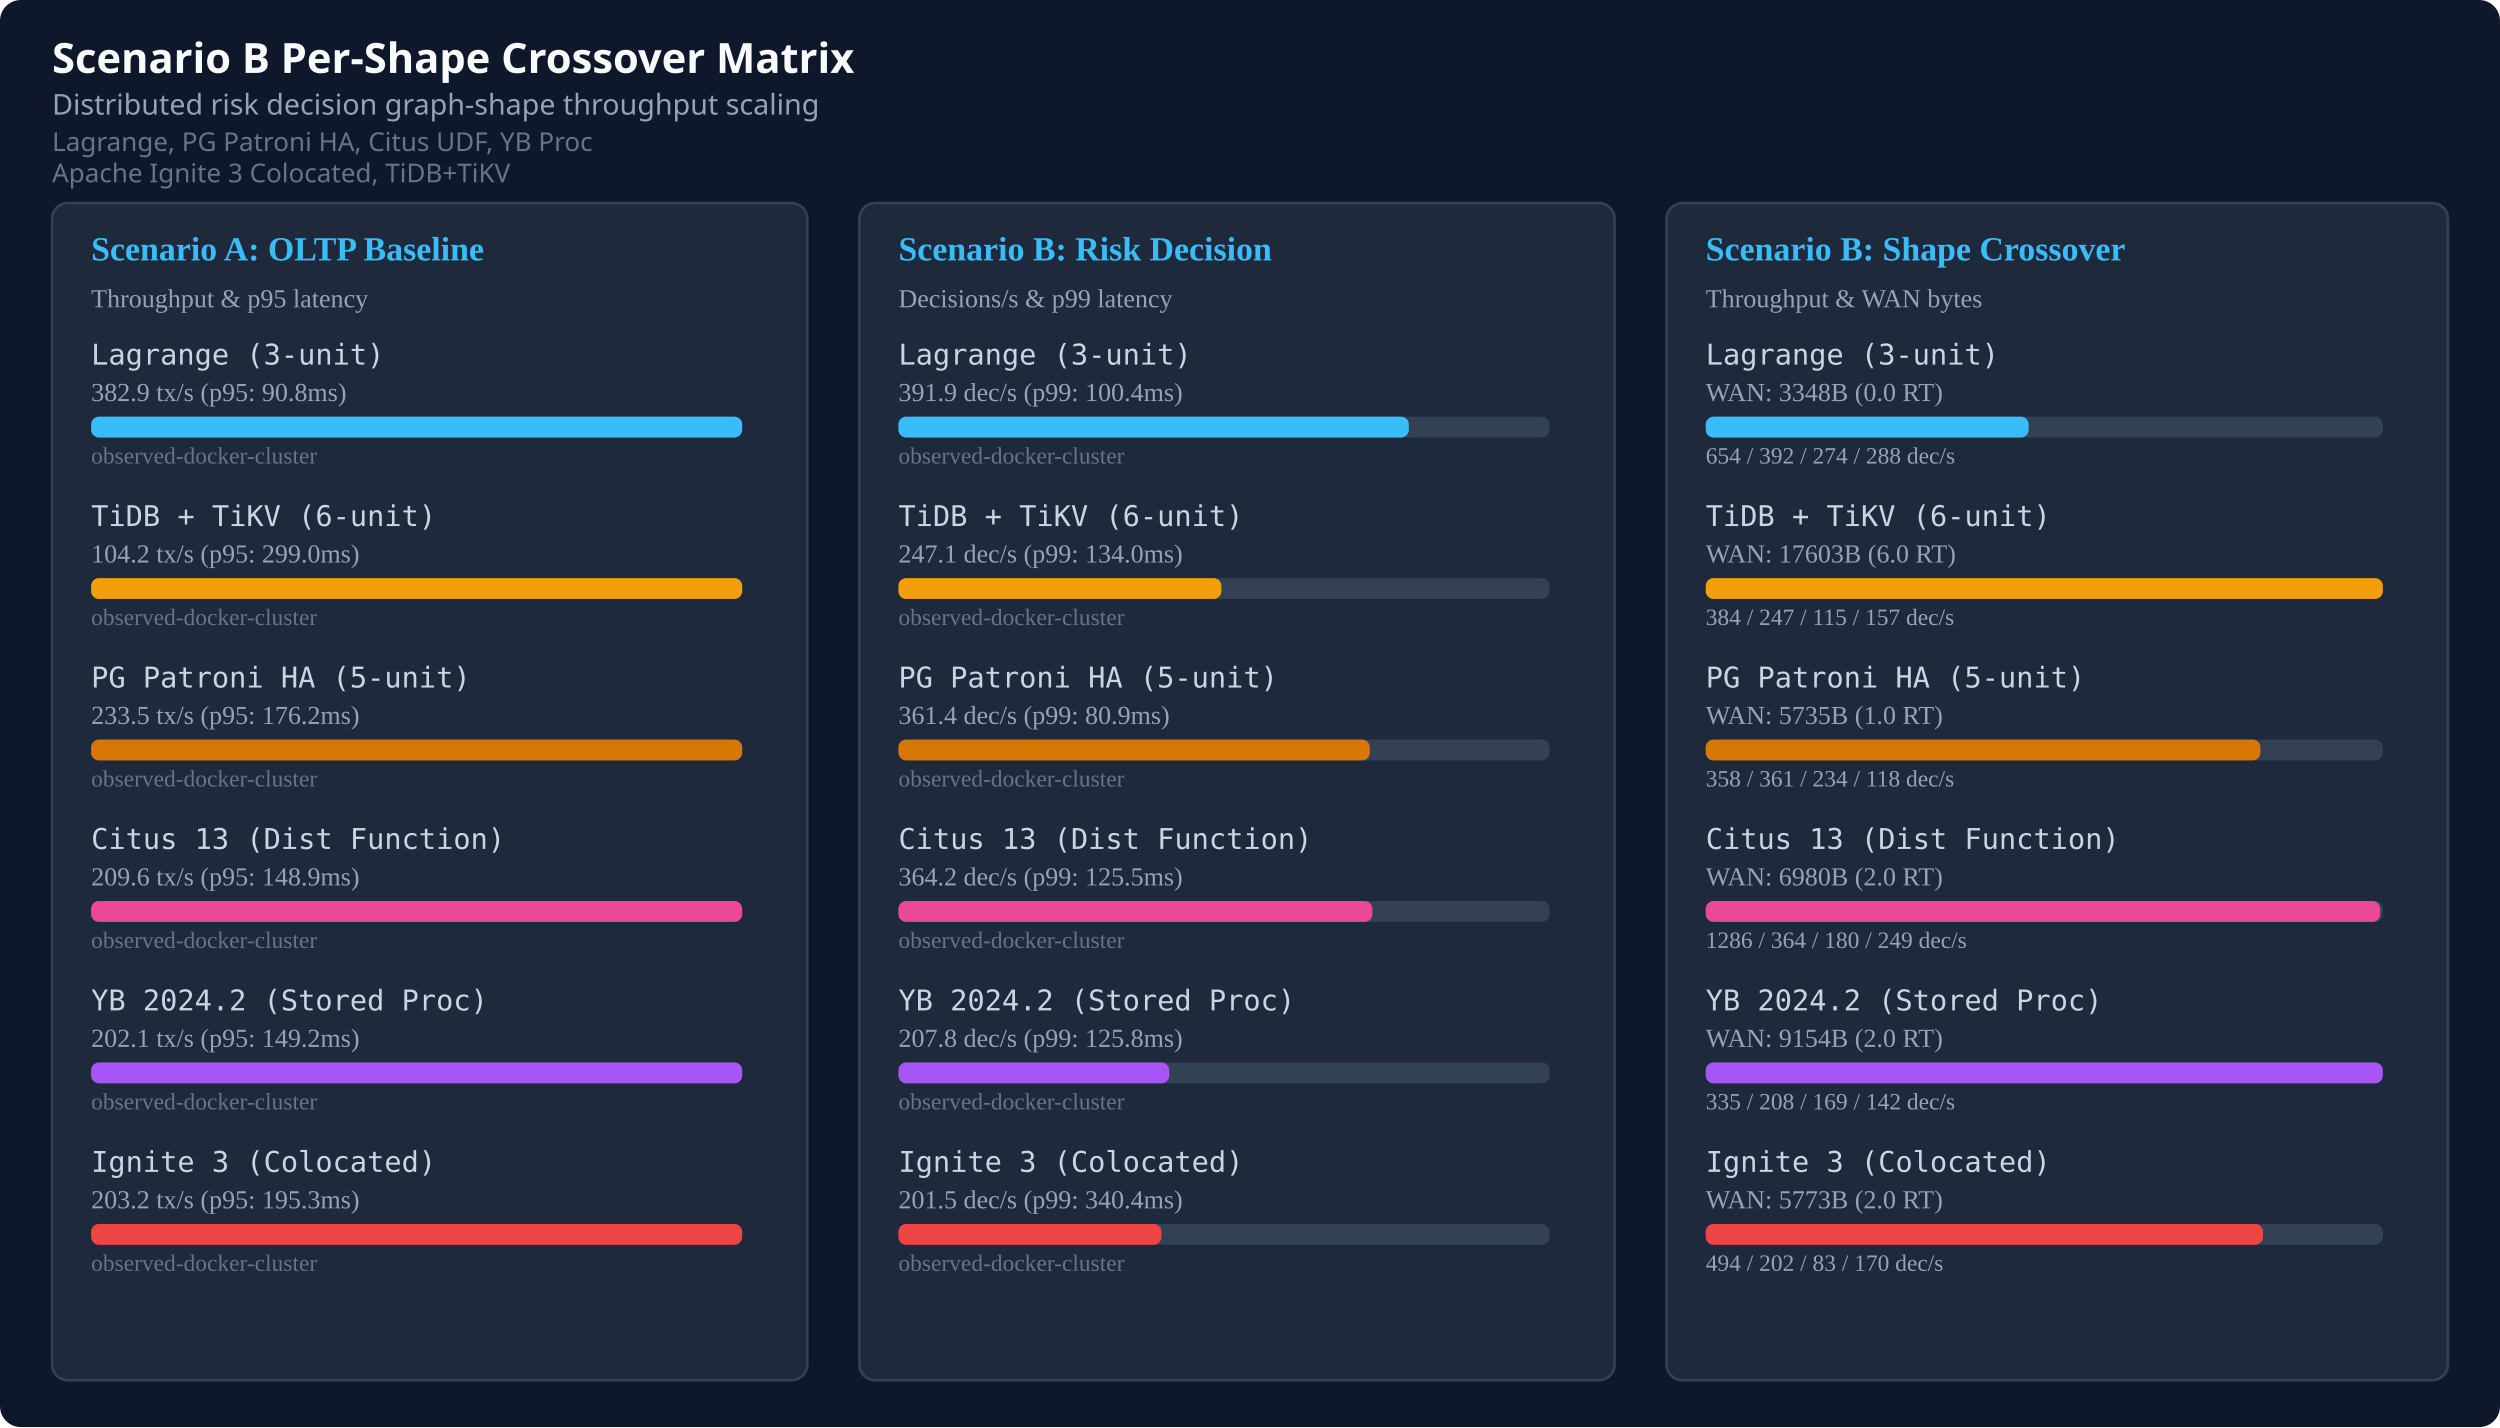
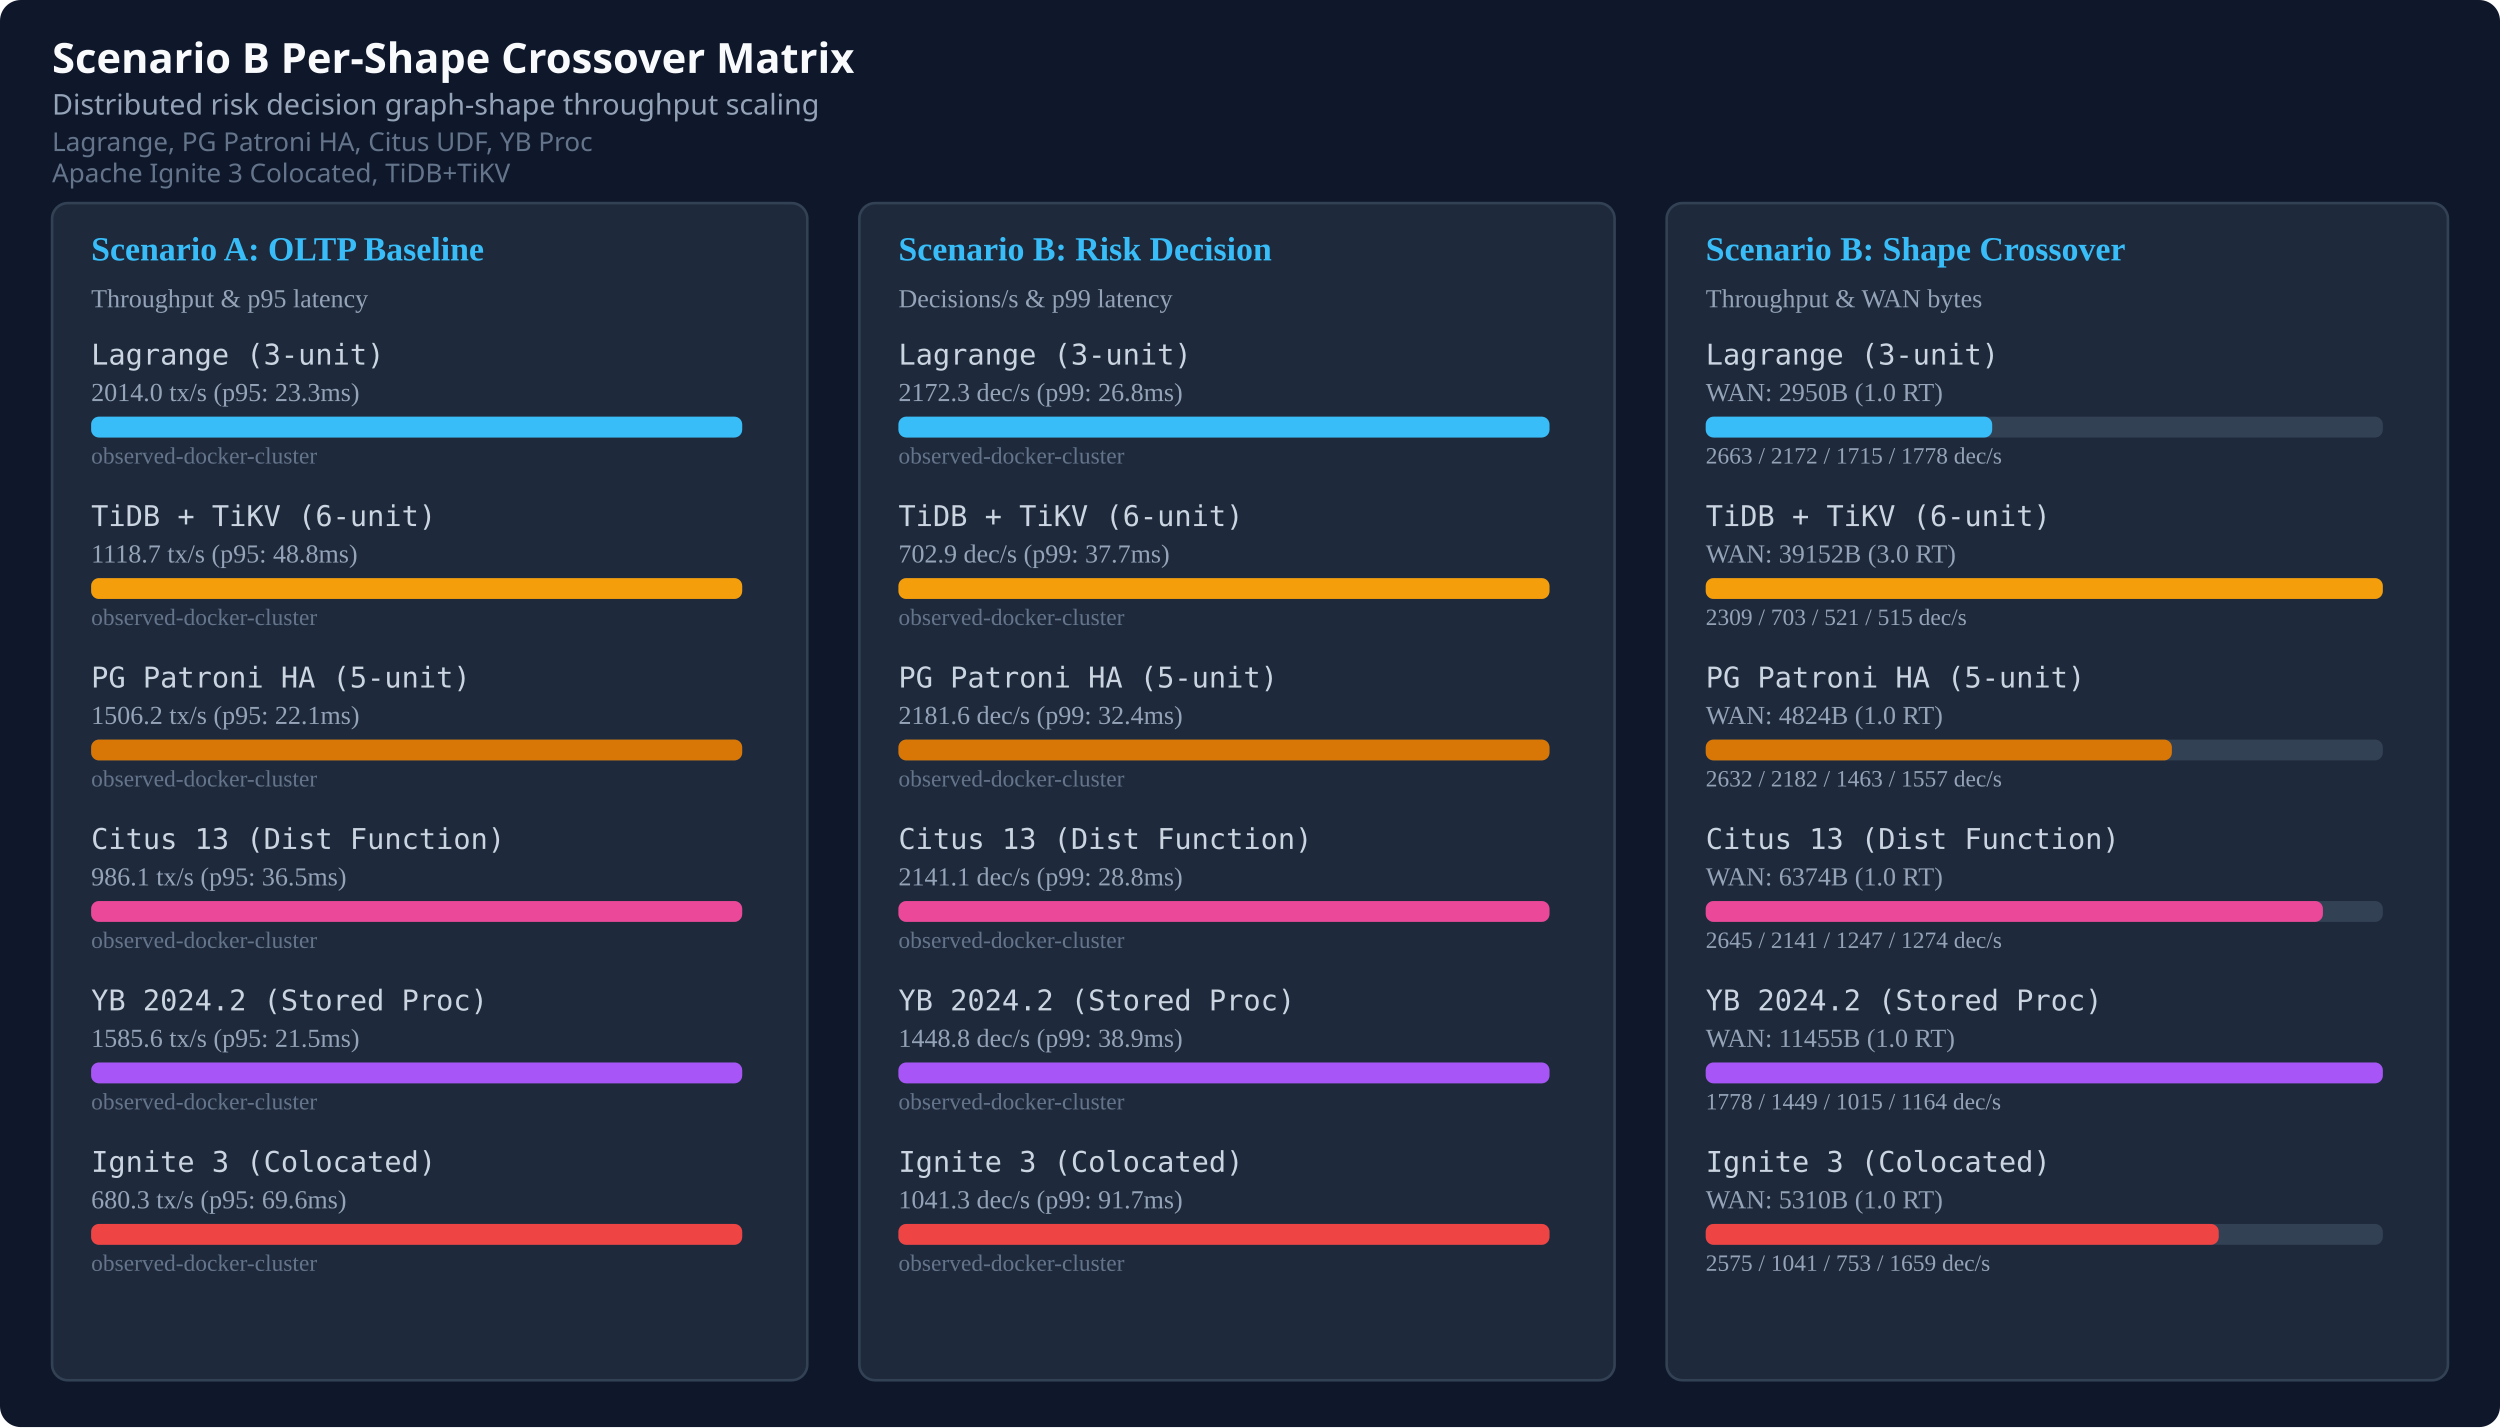
<svg xmlns="http://www.w3.org/2000/svg" viewBox="0 0 960 548" width="960" height="548">
  <rect width="960" height="548" fill="#0f172a" rx="8" />
  <text x="20" y="28" fill="#f8fafc" font-size="16" font-family="system-ui, sans-serif" font-weight="bold">Scenario B Per-Shape Crossover Matrix</text>
  <text x="20" y="44" fill="#94a3b8" font-size="11" font-family="system-ui, sans-serif">Distributed risk decision graph-shape throughput scaling</text>
  <text x="20" y="58" fill="#64748b" font-size="10" font-family="system-ui, sans-serif">Lagrange, PG Patroni HA, Citus UDF, YB Proc</text>
  <text x="20" y="70" fill="#64748b" font-size="10" font-family="system-ui, sans-serif">Apache Ignite 3 Colocated, TiDB+TiKV</text>
  <rect x="20" y="78" width="290" height="452" fill="#1e293b" rx="6" stroke="#334155" />
  <a href="tidb-reference-scenarios.md#scenario-a-tidb-oltp-baseline">
    <text x="35" y="100" fill="#38bdf8" font-size="13" font-weight="bold">Scenario A: OLTP Baseline</text>
  </a>
  <text x="35" y="118" fill="#94a3b8" font-size="10">Throughput &amp; p95 latency</text>
  <rect x="330" y="78" width="290" height="452" fill="#1e293b" rx="6" stroke="#334155" />
  <a href="tidb-reference-scenarios.md#scenario-b-tidb-distributed-risk-decision">
    <text x="345" y="100" fill="#38bdf8" font-size="13" font-weight="bold">Scenario B: Risk Decision</text>
  </a>
  <text x="345" y="118" fill="#94a3b8" font-size="10">Decisions/s &amp; p99 latency</text>
  <rect x="640" y="78" width="300" height="452" fill="#1e293b" rx="6" stroke="#334155" />
  <text x="655" y="100" fill="#38bdf8" font-size="13" font-weight="bold">Scenario B: Shape Crossover</text>
  <text x="655" y="118" fill="#94a3b8" font-size="10">Throughput &amp; WAN bytes</text>
  <text x="35" y="140" fill="#cbd5e1" font-size="11" font-family="monospace">Lagrange (3-unit)</text>
-   <text x="35" y="154" fill="#94a3b8" font-size="10">382.9 tx/s (p95: 90.8ms)</text>
+   <text x="35" y="154" fill="#94a3b8" font-size="10">2014.0 tx/s (p95: 23.3ms)</text>
  <rect x="35" y="160" width="250" height="8" fill="#334155" rx="3" />
  <rect x="35" y="160" width="250" height="8" fill="#38bdf8" rx="3" />
  <text x="35" y="178" fill="#64748b" font-size="9">observed-docker-cluster</text>
  <text x="345" y="140" fill="#cbd5e1" font-size="11" font-family="monospace">Lagrange (3-unit)</text>
-   <text x="345" y="154" fill="#94a3b8" font-size="10">391.9 dec/s (p99: 100.4ms)</text>
+   <text x="345" y="154" fill="#94a3b8" font-size="10">2172.3 dec/s (p99: 26.8ms)</text>
  <rect x="345" y="160" width="250" height="8" fill="#334155" rx="3" />
-   <rect x="345" y="160" width="196" height="8" fill="#38bdf8" rx="3" />
+   <rect x="345" y="160" width="250" height="8" fill="#38bdf8" rx="3" />
  <text x="345" y="178" fill="#64748b" font-size="9">observed-docker-cluster</text>
  <text x="655" y="140" fill="#cbd5e1" font-size="11" font-family="monospace">Lagrange (3-unit)</text>
-   <text x="655" y="154" fill="#94a3b8" font-size="10">WAN: 3348B (0.0 RT)</text>
+   <text x="655" y="154" fill="#94a3b8" font-size="10">WAN: 2950B (1.0 RT)</text>
  <rect x="655" y="160" width="260" height="8" fill="#334155" rx="3" />
-   <rect x="655" y="160" width="124" height="8" fill="#38bdf8" rx="3" />
-   <text x="655" y="178" fill="#94a3b8" font-size="9">654 / 392 / 274 / 288 dec/s</text>
+   <rect x="655" y="160" width="110" height="8" fill="#38bdf8" rx="3" />
+   <text x="655" y="178" fill="#94a3b8" font-size="9">2663 / 2172 / 1715 / 1778 dec/s</text>
  <text x="35" y="202" fill="#cbd5e1" font-size="11" font-family="monospace">TiDB + TiKV (6-unit)</text>
-   <text x="35" y="216" fill="#94a3b8" font-size="10">104.2 tx/s (p95: 299.0ms)</text>
+   <text x="35" y="216" fill="#94a3b8" font-size="10">1118.7 tx/s (p95: 48.8ms)</text>
  <rect x="35" y="222" width="250" height="8" fill="#334155" rx="3" />
  <rect x="35" y="222" width="250" height="8" fill="#f59e0b" rx="3" />
  <text x="35" y="240" fill="#64748b" font-size="9">observed-docker-cluster</text>
  <text x="345" y="202" fill="#cbd5e1" font-size="11" font-family="monospace">TiDB + TiKV (6-unit)</text>
-   <text x="345" y="216" fill="#94a3b8" font-size="10">247.1 dec/s (p99: 134.0ms)</text>
+   <text x="345" y="216" fill="#94a3b8" font-size="10">702.9 dec/s (p99: 37.7ms)</text>
  <rect x="345" y="222" width="250" height="8" fill="#334155" rx="3" />
-   <rect x="345" y="222" width="124" height="8" fill="#f59e0b" rx="3" />
+   <rect x="345" y="222" width="250" height="8" fill="#f59e0b" rx="3" />
  <text x="345" y="240" fill="#64748b" font-size="9">observed-docker-cluster</text>
  <text x="655" y="202" fill="#cbd5e1" font-size="11" font-family="monospace">TiDB + TiKV (6-unit)</text>
-   <text x="655" y="216" fill="#94a3b8" font-size="10">WAN: 17603B (6.0 RT)</text>
+   <text x="655" y="216" fill="#94a3b8" font-size="10">WAN: 39152B (3.0 RT)</text>
  <rect x="655" y="222" width="260" height="8" fill="#334155" rx="3" />
  <rect x="655" y="222" width="260" height="8" fill="#f59e0b" rx="3" />
-   <text x="655" y="240" fill="#94a3b8" font-size="9">384 / 247 / 115 / 157 dec/s</text>
+   <text x="655" y="240" fill="#94a3b8" font-size="9">2309 / 703 / 521 / 515 dec/s</text>
  <text x="35" y="264" fill="#cbd5e1" font-size="11" font-family="monospace">PG Patroni HA (5-unit)</text>
-   <text x="35" y="278" fill="#94a3b8" font-size="10">233.5 tx/s (p95: 176.2ms)</text>
+   <text x="35" y="278" fill="#94a3b8" font-size="10">1506.2 tx/s (p95: 22.1ms)</text>
  <rect x="35" y="284" width="250" height="8" fill="#334155" rx="3" />
  <rect x="35" y="284" width="250" height="8" fill="#d97706" rx="3" />
  <text x="35" y="302" fill="#64748b" font-size="9">observed-docker-cluster</text>
  <text x="345" y="264" fill="#cbd5e1" font-size="11" font-family="monospace">PG Patroni HA (5-unit)</text>
-   <text x="345" y="278" fill="#94a3b8" font-size="10">361.4 dec/s (p99: 80.9ms)</text>
+   <text x="345" y="278" fill="#94a3b8" font-size="10">2181.6 dec/s (p99: 32.4ms)</text>
  <rect x="345" y="284" width="250" height="8" fill="#334155" rx="3" />
-   <rect x="345" y="284" width="181" height="8" fill="#d97706" rx="3" />
+   <rect x="345" y="284" width="250" height="8" fill="#d97706" rx="3" />
  <text x="345" y="302" fill="#64748b" font-size="9">observed-docker-cluster</text>
  <text x="655" y="264" fill="#cbd5e1" font-size="11" font-family="monospace">PG Patroni HA (5-unit)</text>
-   <text x="655" y="278" fill="#94a3b8" font-size="10">WAN: 5735B (1.0 RT)</text>
+   <text x="655" y="278" fill="#94a3b8" font-size="10">WAN: 4824B (1.0 RT)</text>
  <rect x="655" y="284" width="260" height="8" fill="#334155" rx="3" />
-   <rect x="655" y="284" width="213" height="8" fill="#d97706" rx="3" />
-   <text x="655" y="302" fill="#94a3b8" font-size="9">358 / 361 / 234 / 118 dec/s</text>
+   <rect x="655" y="284" width="179" height="8" fill="#d97706" rx="3" />
+   <text x="655" y="302" fill="#94a3b8" font-size="9">2632 / 2182 / 1463 / 1557 dec/s</text>
  <text x="35" y="326" fill="#cbd5e1" font-size="11" font-family="monospace">Citus 13 (Dist Function)</text>
-   <text x="35" y="340" fill="#94a3b8" font-size="10">209.6 tx/s (p95: 148.9ms)</text>
+   <text x="35" y="340" fill="#94a3b8" font-size="10">986.1 tx/s (p95: 36.5ms)</text>
  <rect x="35" y="346" width="250" height="8" fill="#334155" rx="3" />
  <rect x="35" y="346" width="250" height="8" fill="#ec4899" rx="3" />
  <text x="35" y="364" fill="#64748b" font-size="9">observed-docker-cluster</text>
  <text x="345" y="326" fill="#cbd5e1" font-size="11" font-family="monospace">Citus 13 (Dist Function)</text>
-   <text x="345" y="340" fill="#94a3b8" font-size="10">364.2 dec/s (p99: 125.5ms)</text>
+   <text x="345" y="340" fill="#94a3b8" font-size="10">2141.1 dec/s (p99: 28.8ms)</text>
  <rect x="345" y="346" width="250" height="8" fill="#334155" rx="3" />
-   <rect x="345" y="346" width="182" height="8" fill="#ec4899" rx="3" />
+   <rect x="345" y="346" width="250" height="8" fill="#ec4899" rx="3" />
  <text x="345" y="364" fill="#64748b" font-size="9">observed-docker-cluster</text>
  <text x="655" y="326" fill="#cbd5e1" font-size="11" font-family="monospace">Citus 13 (Dist Function)</text>
-   <text x="655" y="340" fill="#94a3b8" font-size="10">WAN: 6980B (2.0 RT)</text>
+   <text x="655" y="340" fill="#94a3b8" font-size="10">WAN: 6374B (1.0 RT)</text>
  <rect x="655" y="346" width="260" height="8" fill="#334155" rx="3" />
-   <rect x="655" y="346" width="259" height="8" fill="#ec4899" rx="3" />
-   <text x="655" y="364" fill="#94a3b8" font-size="9">1286 / 364 / 180 / 249 dec/s</text>
+   <rect x="655" y="346" width="237" height="8" fill="#ec4899" rx="3" />
+   <text x="655" y="364" fill="#94a3b8" font-size="9">2645 / 2141 / 1247 / 1274 dec/s</text>
  <text x="35" y="388" fill="#cbd5e1" font-size="11" font-family="monospace">YB 2024.2 (Stored Proc)</text>
-   <text x="35" y="402" fill="#94a3b8" font-size="10">202.1 tx/s (p95: 149.2ms)</text>
+   <text x="35" y="402" fill="#94a3b8" font-size="10">1585.6 tx/s (p95: 21.5ms)</text>
  <rect x="35" y="408" width="250" height="8" fill="#334155" rx="3" />
  <rect x="35" y="408" width="250" height="8" fill="#a855f7" rx="3" />
  <text x="35" y="426" fill="#64748b" font-size="9">observed-docker-cluster</text>
  <text x="345" y="388" fill="#cbd5e1" font-size="11" font-family="monospace">YB 2024.2 (Stored Proc)</text>
-   <text x="345" y="402" fill="#94a3b8" font-size="10">207.8 dec/s (p99: 125.8ms)</text>
+   <text x="345" y="402" fill="#94a3b8" font-size="10">1448.8 dec/s (p99: 38.9ms)</text>
  <rect x="345" y="408" width="250" height="8" fill="#334155" rx="3" />
-   <rect x="345" y="408" width="104" height="8" fill="#a855f7" rx="3" />
+   <rect x="345" y="408" width="250" height="8" fill="#a855f7" rx="3" />
  <text x="345" y="426" fill="#64748b" font-size="9">observed-docker-cluster</text>
  <text x="655" y="388" fill="#cbd5e1" font-size="11" font-family="monospace">YB 2024.2 (Stored Proc)</text>
-   <text x="655" y="402" fill="#94a3b8" font-size="10">WAN: 9154B (2.0 RT)</text>
+   <text x="655" y="402" fill="#94a3b8" font-size="10">WAN: 11455B (1.0 RT)</text>
  <rect x="655" y="408" width="260" height="8" fill="#334155" rx="3" />
  <rect x="655" y="408" width="260" height="8" fill="#a855f7" rx="3" />
-   <text x="655" y="426" fill="#94a3b8" font-size="9">335 / 208 / 169 / 142 dec/s</text>
+   <text x="655" y="426" fill="#94a3b8" font-size="9">1778 / 1449 / 1015 / 1164 dec/s</text>
  <text x="35" y="450" fill="#cbd5e1" font-size="11" font-family="monospace">Ignite 3 (Colocated)</text>
-   <text x="35" y="464" fill="#94a3b8" font-size="10">203.2 tx/s (p95: 195.3ms)</text>
+   <text x="35" y="464" fill="#94a3b8" font-size="10">680.3 tx/s (p95: 69.6ms)</text>
  <rect x="35" y="470" width="250" height="8" fill="#334155" rx="3" />
  <rect x="35" y="470" width="250" height="8" fill="#ef4444" rx="3" />
  <text x="35" y="488" fill="#64748b" font-size="9">observed-docker-cluster</text>
  <text x="345" y="450" fill="#cbd5e1" font-size="11" font-family="monospace">Ignite 3 (Colocated)</text>
-   <text x="345" y="464" fill="#94a3b8" font-size="10">201.5 dec/s (p99: 340.4ms)</text>
+   <text x="345" y="464" fill="#94a3b8" font-size="10">1041.3 dec/s (p99: 91.7ms)</text>
  <rect x="345" y="470" width="250" height="8" fill="#334155" rx="3" />
-   <rect x="345" y="470" width="101" height="8" fill="#ef4444" rx="3" />
+   <rect x="345" y="470" width="250" height="8" fill="#ef4444" rx="3" />
  <text x="345" y="488" fill="#64748b" font-size="9">observed-docker-cluster</text>
  <text x="655" y="450" fill="#cbd5e1" font-size="11" font-family="monospace">Ignite 3 (Colocated)</text>
-   <text x="655" y="464" fill="#94a3b8" font-size="10">WAN: 5773B (2.0 RT)</text>
+   <text x="655" y="464" fill="#94a3b8" font-size="10">WAN: 5310B (1.0 RT)</text>
  <rect x="655" y="470" width="260" height="8" fill="#334155" rx="3" />
-   <rect x="655" y="470" width="214" height="8" fill="#ef4444" rx="3" />
-   <text x="655" y="488" fill="#94a3b8" font-size="9">494 / 202 / 83 / 170 dec/s</text>
+   <rect x="655" y="470" width="197" height="8" fill="#ef4444" rx="3" />
+   <text x="655" y="488" fill="#94a3b8" font-size="9">2575 / 1041 / 753 / 1659 dec/s</text>
</svg>
